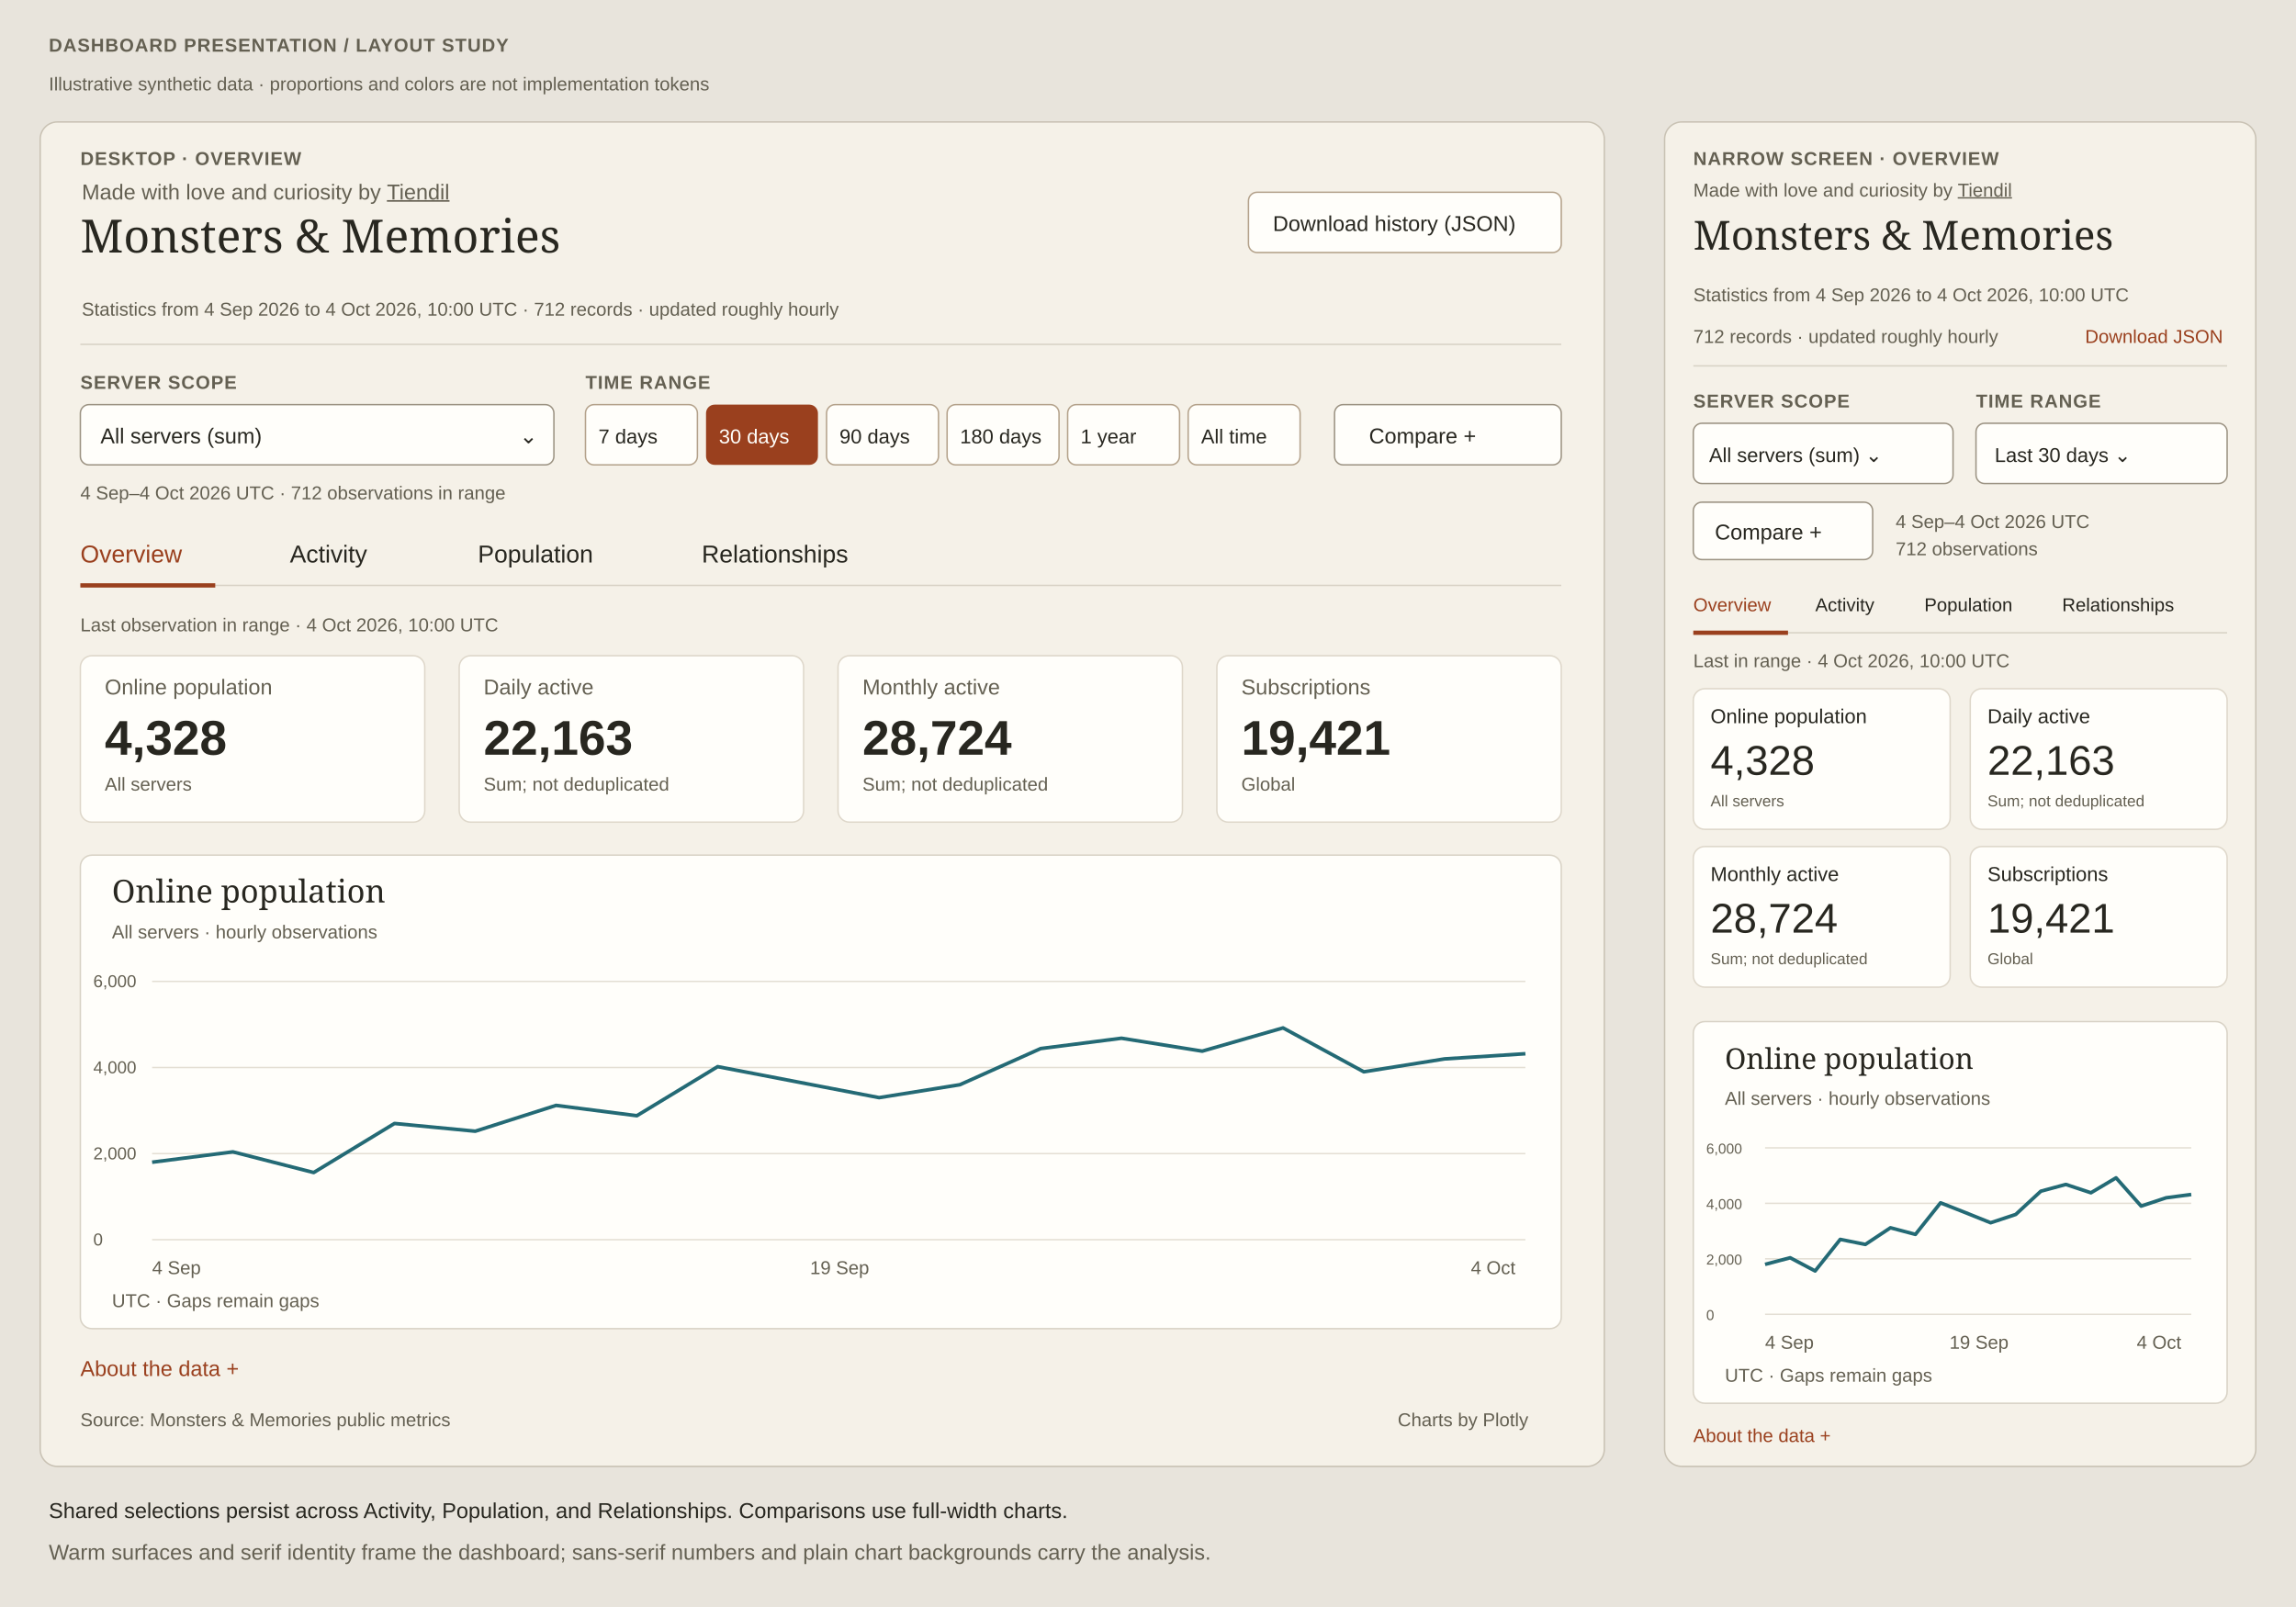
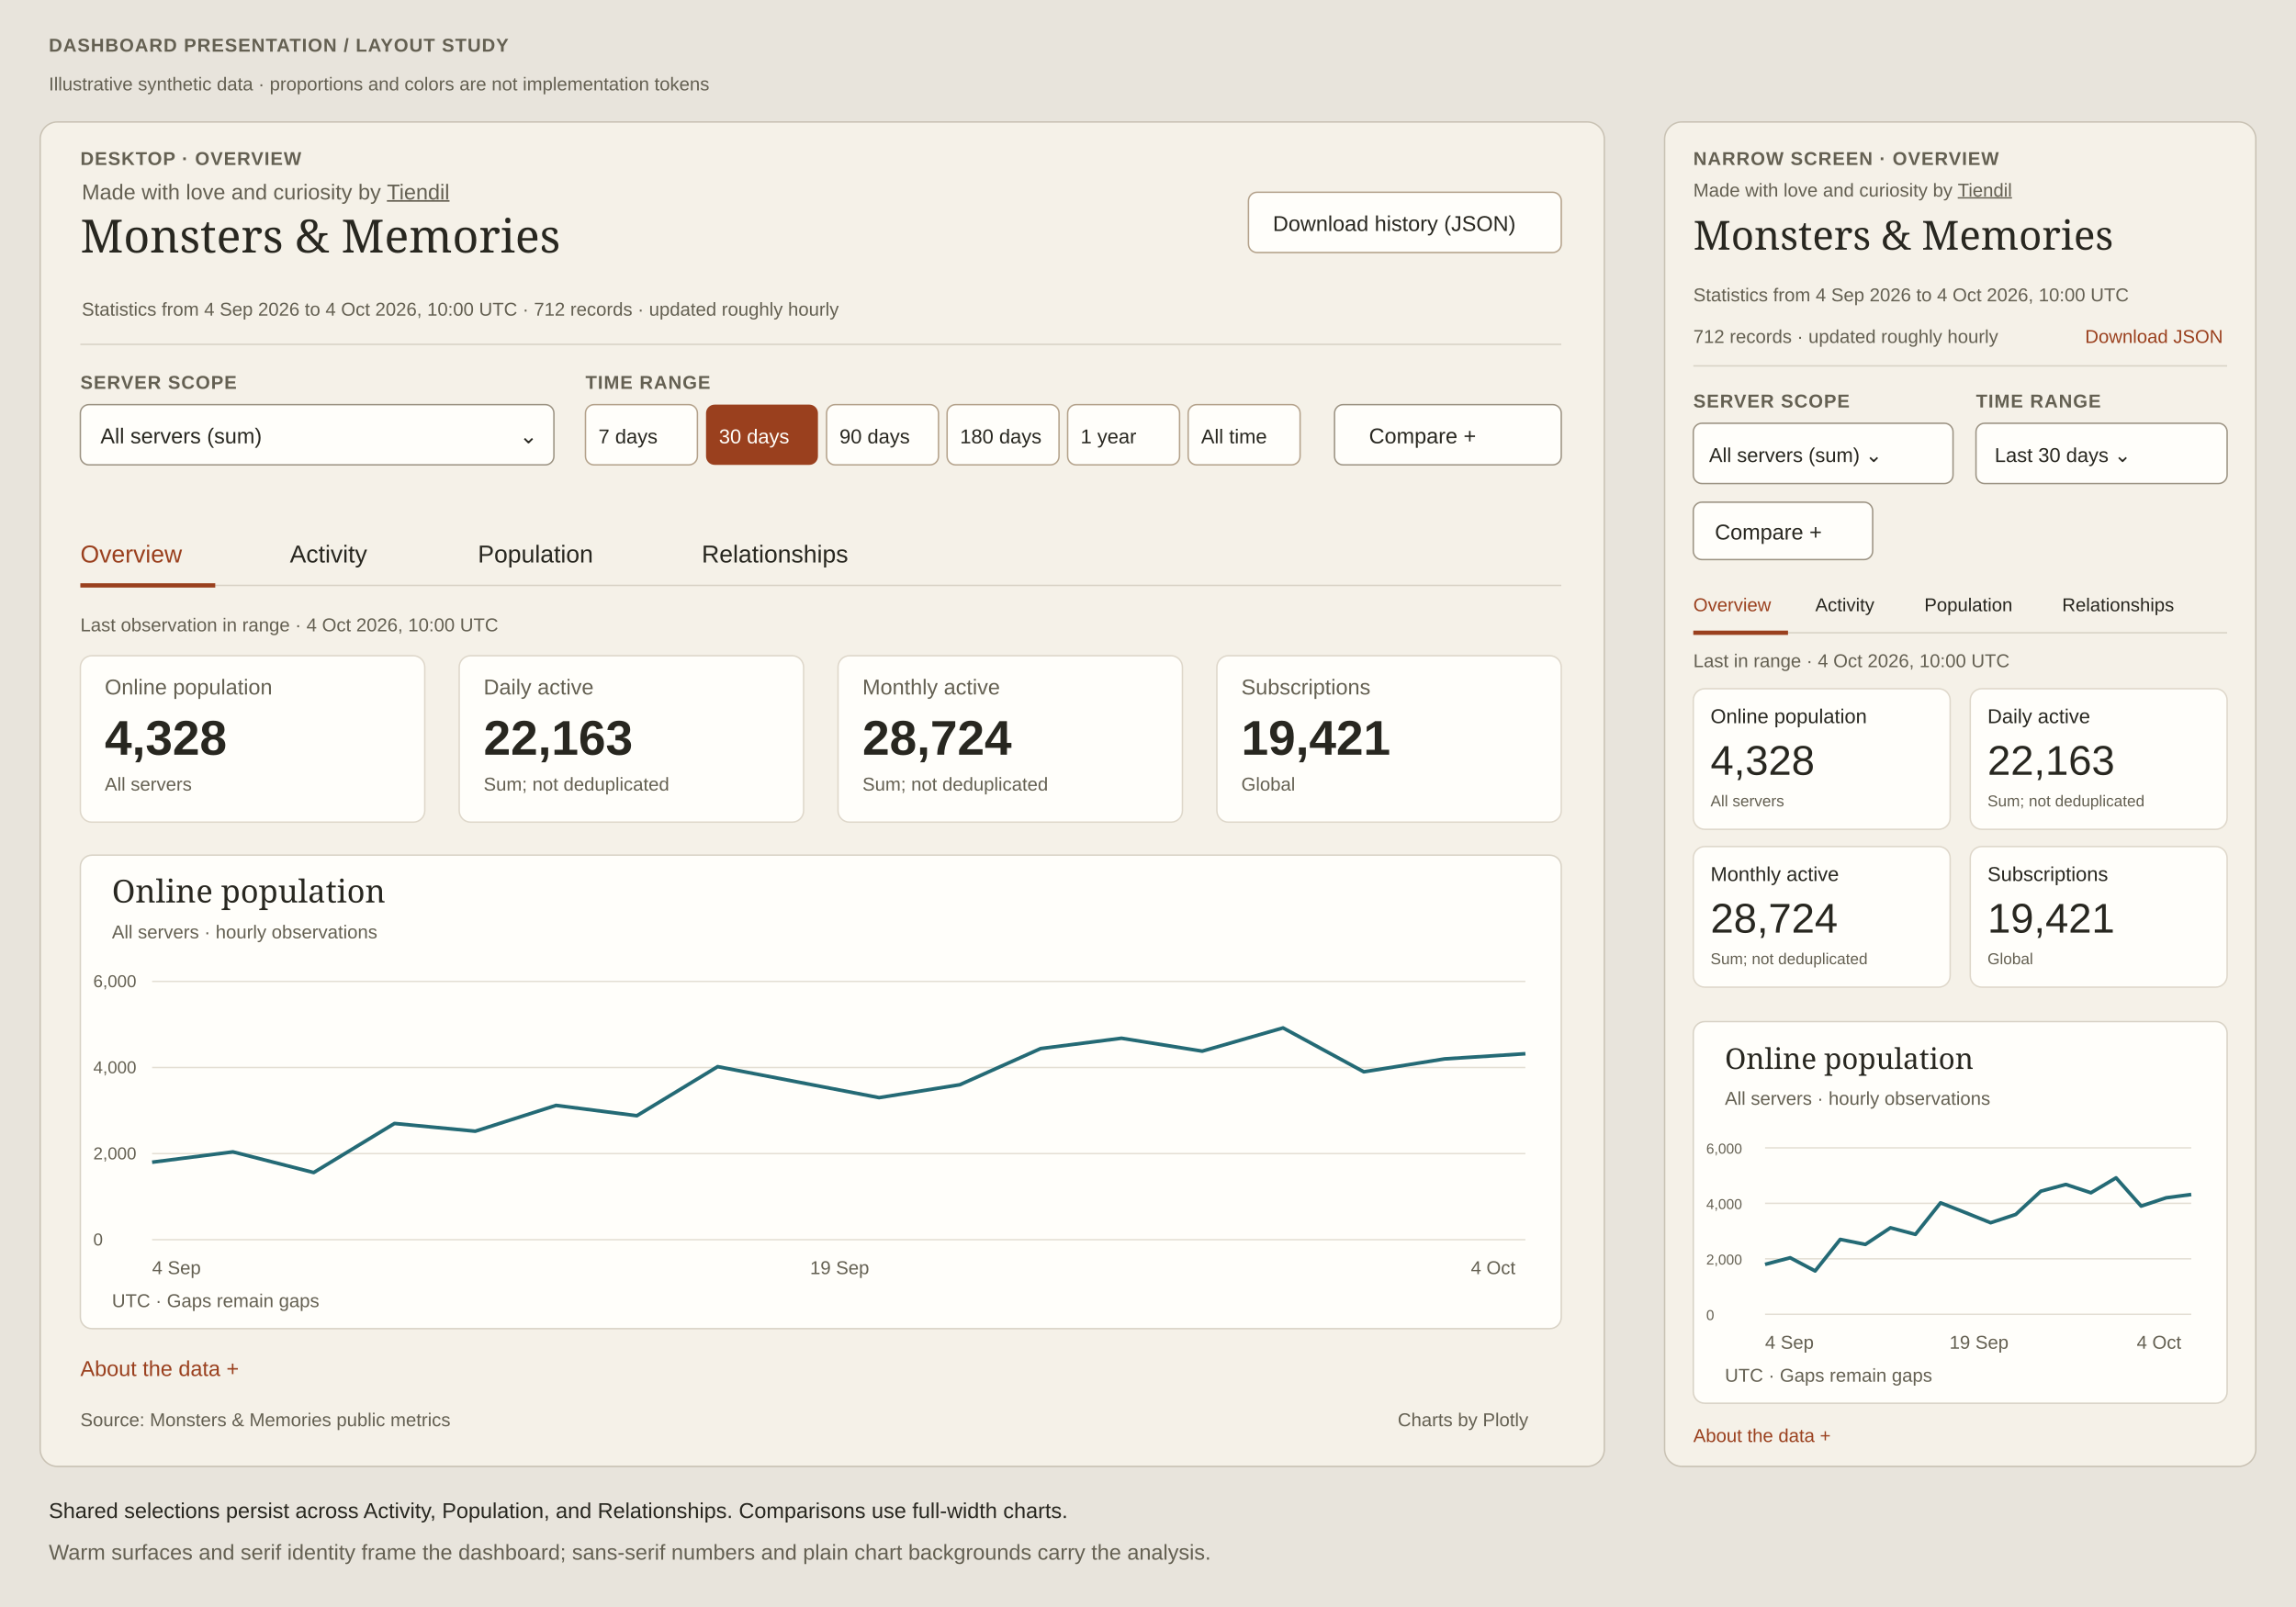
<svg xmlns="http://www.w3.org/2000/svg" width="1600" height="1120" viewBox="0 0 1600 1120" role="img" aria-labelledby="title description">
  <style>
text { font-family: Arial, sans-serif; fill: #282720; }
.display { font-family: Georgia, serif; }
.muted { fill: #646052; }
.accent { fill: #9a401e; }
.label { font-size: 13px; font-weight: 600; letter-spacing: .6px; }
.small { font-size: 13px; }
.body { font-size: 15px; }
.value { font-size: 34px; font-weight: 600; font-variant-numeric: tabular-nums; }
.rule { stroke: #d8d2c5; stroke-width: 1; }
</style>
  <rect x="0" y="0" width="1600" height="1120" rx="0" fill="#e8e4dc" />
  <text x="34" y="36" class="label muted">DASHBOARD PRESENTATION / LAYOUT STUDY</text>
  <text x="34" y="63" class="small muted">Illustrative synthetic data · proportions and colors are not implementation tokens</text>
  <rect x="28" y="85" width="1090" height="937" rx="12" fill="#f5f1e8" stroke="#c9c2b4" />
  <text x="56" y="115" class="label muted">DESKTOP · OVERVIEW</text>
  <text x="57" y="139" class="body muted">Made with love and curiosity by <a href="https://tiendil.org" target="_blank" rel="noopener" text-decoration="underline">Tiendil</a>
  </text>
  <text x="56" y="176" class="display" font-size="32">Monsters &amp; Memories</text>
  <rect x="870" y="134" width="218" height="42" rx="6" fill="#fffefa" stroke="#b4a28b" />
  <text x="887" y="161" class="body">Download history (JSON)</text>
  <text x="57" y="220" class="small muted">Statistics from 4 Sep 2026 to 4 Oct 2026, 10:00 UTC · 712 records · updated roughly hourly</text>
  <line x1="56" y1="240" x2="1088" y2="240" stroke="#d8d2c5" stroke-width="1" />
  <text x="56" y="271" class="label muted">SERVER SCOPE</text>
  <text x="408" y="271" class="label muted">TIME RANGE</text>
  <rect x="56" y="282" width="330" height="42" rx="6" fill="#fffefa" stroke="#9c9383" />
  <text x="70" y="309" class="body">All servers (sum)</text>
  <text x="362" y="309" class="body">⌄</text>
  <rect x="408" y="282" width="78" height="42" rx="6" fill="#fffefa" stroke="#b4a28b" />
  <text x="417" y="309" class="" font-size="14">7 days</text>
  <rect x="492" y="282" width="78" height="42" rx="6" fill="#9a401e" />
  <text x="501" y="309" style="fill:#fffefa;font:14px Arial">30 days</text>
  <rect x="576" y="282" width="78" height="42" rx="6" fill="#fffefa" stroke="#b4a28b" />
  <text x="585" y="309" class="" font-size="14">90 days</text>
  <rect x="660" y="282" width="78" height="42" rx="6" fill="#fffefa" stroke="#b4a28b" />
  <text x="669" y="309" class="" font-size="14">180 days</text>
  <rect x="744" y="282" width="78" height="42" rx="6" fill="#fffefa" stroke="#b4a28b" />
  <text x="753" y="309" class="" font-size="14">1 year</text>
  <rect x="828" y="282" width="78" height="42" rx="6" fill="#fffefa" stroke="#b4a28b" />
  <text x="837" y="309" class="" font-size="14">All time</text>
  <rect x="930" y="282" width="158" height="42" rx="6" fill="#fffefa" stroke="#9c9383" />
  <text x="954" y="309" class="body">Compare  +</text>
-   <text x="56" y="348" class="small muted">4 Sep–4 Oct 2026 UTC · 712 observations in range</text>
  <text x="56" y="392" class="accent" font-size="17">Overview</text>
  <text x="202" y="392" class="" font-size="17">Activity</text>
  <text x="333" y="392" class="" font-size="17">Population</text>
  <text x="489" y="392" class="" font-size="17">Relationships</text>
  <line x1="56" y1="408" x2="1088" y2="408" stroke="#d8d2c5" stroke-width="1" />
  <line x1="56" y1="408" x2="150" y2="408" stroke="#9a401e" stroke-width="3" />
  <text x="56" y="440" class="small muted">Last observation in range · 4 Oct 2026, 10:00 UTC</text>
  <rect x="56" y="457" width="240" height="116" rx="8" fill="#fffefa" stroke="#ded7ca" />
  <text x="73" y="484" class="body muted">Online population</text>
  <text x="73" y="526" class="value">4,328</text>
  <text x="73" y="551" class="small muted">All servers</text>
  <rect x="320" y="457" width="240" height="116" rx="8" fill="#fffefa" stroke="#ded7ca" />
  <text x="337" y="484" class="body muted">Daily active</text>
  <text x="337" y="526" class="value">22,163</text>
  <text x="337" y="551" class="small muted">Sum; not deduplicated</text>
  <rect x="584" y="457" width="240" height="116" rx="8" fill="#fffefa" stroke="#ded7ca" />
  <text x="601" y="484" class="body muted">Monthly active</text>
  <text x="601" y="526" class="value">28,724</text>
  <text x="601" y="551" class="small muted">Sum; not deduplicated</text>
  <rect x="848" y="457" width="240" height="116" rx="8" fill="#fffefa" stroke="#ded7ca" />
  <text x="865" y="484" class="body muted">Subscriptions</text>
  <text x="865" y="526" class="value">19,421</text>
  <text x="865" y="551" class="small muted">Global</text>
  <rect x="56" y="596" width="1032" height="330" rx="8" fill="#fffefa" stroke="#d8d2c5" />
  <text x="78" y="629" class="display" font-size="22">Online population</text>
  <text x="78" y="654" class="small muted">All servers · hourly observations</text>
  <line x1="106" y1="684.0" x2="1063" y2="684.0" stroke="#e4dfd4" stroke-width="1" />
  <text x="65" y="688.0" class="muted" font-size="12">6,000</text>
  <line x1="106" y1="744.0" x2="1063" y2="744.0" stroke="#e4dfd4" stroke-width="1" />
  <text x="65" y="748.0" class="muted" font-size="12">4,000</text>
  <line x1="106" y1="804.0" x2="1063" y2="804.0" stroke="#e4dfd4" stroke-width="1" />
  <text x="65" y="808.0" class="muted" font-size="12">2,000</text>
  <line x1="106" y1="864.0" x2="1063" y2="864.0" stroke="#e4dfd4" stroke-width="1" />
  <text x="65" y="868.0" class="muted" font-size="12">0</text>
  <polyline points="106.0,810.0 162.3,802.8 218.6,817.2 274.9,783.0 331.2,788.4 387.5,770.4 443.8,777.6 500.1,743.4 556.4,754.2 612.6,765.0 668.9,756.0 725.2,730.8 781.5,723.6 837.8,732.6 894.1,716.4 950.4,747.0 1006.7,738.0 1063.0,734.4" fill="none" stroke="#246a75" stroke-width="2.5" stroke-linejoin="round" />
  <text x="106" y="888" class="small muted">4 Sep</text>
  <text x="564.5" y="888" class="small muted">19 Sep</text>
  <text x="1025" y="888" class="small muted">4 Oct</text>
  <text x="78" y="911" class="small muted">UTC · Gaps remain gaps</text>
  <text x="56" y="959" class="body accent">About the data  +</text>
  <text x="56" y="994" class="small muted">Source: Monsters &amp; Memories public metrics</text>
  <text x="974" y="994" class="small muted">Charts by Plotly</text>
  <rect x="1160" y="85" width="412" height="937" rx="12" fill="#f5f1e8" stroke="#c9c2b4" />
  <text x="1180" y="115" class="label muted">NARROW SCREEN · OVERVIEW</text>
  <text x="1180" y="137" class="small muted">Made with love and curiosity by <a href="https://tiendil.org" target="_blank" rel="noopener" text-decoration="underline">Tiendil</a>
  </text>
  <text x="1180" y="174" class="display" font-size="28">Monsters &amp; Memories</text>
  <text x="1180" y="210" class="small muted">Statistics from 4 Sep 2026 to 4 Oct 2026, 10:00 UTC</text>
  <text x="1180" y="239" class="small muted">712 records · updated roughly hourly</text>
  <text x="1453" y="239" class="small accent">Download JSON</text>
  <line x1="1180" y1="255" x2="1552" y2="255" stroke="#d8d2c5" stroke-width="1" />
  <text x="1180" y="284" class="label muted">SERVER SCOPE</text>
  <text x="1377" y="284" class="label muted">TIME RANGE</text>
  <rect x="1180" y="295" width="181" height="42" rx="6" fill="#fffefa" stroke="#9c9383" />
  <rect x="1377" y="295" width="175" height="42" rx="6" fill="#fffefa" stroke="#9c9383" />
  <text x="1191" y="322" class="" font-size="14">All servers (sum)  ⌄</text>
  <text x="1390" y="322" class="" font-size="14">Last 30 days  ⌄</text>
  <rect x="1180" y="350" width="125" height="40" rx="6" fill="#fffefa" stroke="#9c9383" />
  <text x="1195" y="376" class="body">Compare  +</text>
-   <text x="1321" y="368" class="small muted">4 Sep–4 Oct 2026 UTC</text>
-   <text x="1321" y="387" class="small muted">712 observations</text>
  <text x="1180" y="426" class="accent" font-size="13">Overview</text>
  <text x="1265" y="426" class="" font-size="13">Activity</text>
  <text x="1341" y="426" class="" font-size="13">Population</text>
  <text x="1437" y="426" class="" font-size="13">Relationships</text>
  <line x1="1180" y1="441" x2="1552" y2="441" stroke="#d8d2c5" stroke-width="1" />
  <line x1="1180" y1="441" x2="1246" y2="441" stroke="#9a401e" stroke-width="3" />
  <text x="1180" y="465" class="small muted">Last in range · 4 Oct 2026, 10:00 UTC</text>
  <rect x="1180" y="480" width="179" height="98" rx="8" fill="#fffefa" stroke="#ded7ca" />
  <text x="1192" y="504" class="" font-size="14">Online population</text>
  <text x="1192" y="540" class="" font-size="29">4,328</text>
  <text x="1192" y="562" class="muted" font-size="11">All servers</text>
  <rect x="1373" y="480" width="179" height="98" rx="8" fill="#fffefa" stroke="#ded7ca" />
  <text x="1385" y="504" class="" font-size="14">Daily active</text>
  <text x="1385" y="540" class="" font-size="29">22,163</text>
  <text x="1385" y="562" class="muted" font-size="11">Sum; not deduplicated</text>
  <rect x="1180" y="590" width="179" height="98" rx="8" fill="#fffefa" stroke="#ded7ca" />
  <text x="1192" y="614" class="" font-size="14">Monthly active</text>
  <text x="1192" y="650" class="" font-size="29">28,724</text>
  <text x="1192" y="672" class="muted" font-size="11">Sum; not deduplicated</text>
  <rect x="1373" y="590" width="179" height="98" rx="8" fill="#fffefa" stroke="#ded7ca" />
  <text x="1385" y="614" class="" font-size="14">Subscriptions</text>
  <text x="1385" y="650" class="" font-size="29">19,421</text>
  <text x="1385" y="672" class="muted" font-size="11">Global</text>
  <rect x="1180" y="712" width="372" height="266" rx="8" fill="#fffefa" stroke="#d8d2c5" />
  <text x="1202" y="745" class="display" font-size="20">Online population</text>
  <text x="1202" y="770" class="small muted">All servers · hourly observations</text>
  <line x1="1230" y1="800.0" x2="1527" y2="800.0" stroke="#e4dfd4" stroke-width="1" />
  <text x="1189" y="804.0" class="muted" font-size="10">6,000</text>
  <line x1="1230" y1="838.667" x2="1527" y2="838.667" stroke="#e4dfd4" stroke-width="1" />
  <text x="1189" y="842.667" class="muted" font-size="10">4,000</text>
  <line x1="1230" y1="877.333" x2="1527" y2="877.333" stroke="#e4dfd4" stroke-width="1" />
  <text x="1189" y="881.333" class="muted" font-size="10">2,000</text>
  <line x1="1230" y1="916.0" x2="1527" y2="916.0" stroke="#e4dfd4" stroke-width="1" />
  <text x="1189" y="920.0" class="muted" font-size="10">0</text>
  <polyline points="1230.0,881.2 1247.5,876.6 1264.9,885.8 1282.4,863.8 1299.9,867.3 1317.4,855.7 1334.8,860.3 1352.3,838.3 1369.8,845.2 1387.2,852.2 1404.7,846.4 1422.2,830.2 1439.6,825.5 1457.1,831.3 1474.6,820.9 1492.1,840.6 1509.5,834.8 1527.0,832.5" fill="none" stroke="#246a75" stroke-width="2.5" stroke-linejoin="round" />
  <text x="1230" y="940" class="small muted">4 Sep</text>
  <text x="1358.5" y="940" class="small muted">19 Sep</text>
  <text x="1489" y="940" class="small muted">4 Oct</text>
  <text x="1202" y="963" class="small muted">UTC · Gaps remain gaps</text>
  <text x="1180" y="1005" class="small accent">About the data  +</text>
  <text x="34" y="1058" class="body">Shared selections persist across Activity, Population, and Relationships. Comparisons use full-width charts.</text>
  <text x="34" y="1087" class="body muted">Warm surfaces and serif identity frame the dashboard; sans-serif numbers and plain chart backgrounds carry the analysis.</text>
</svg>
